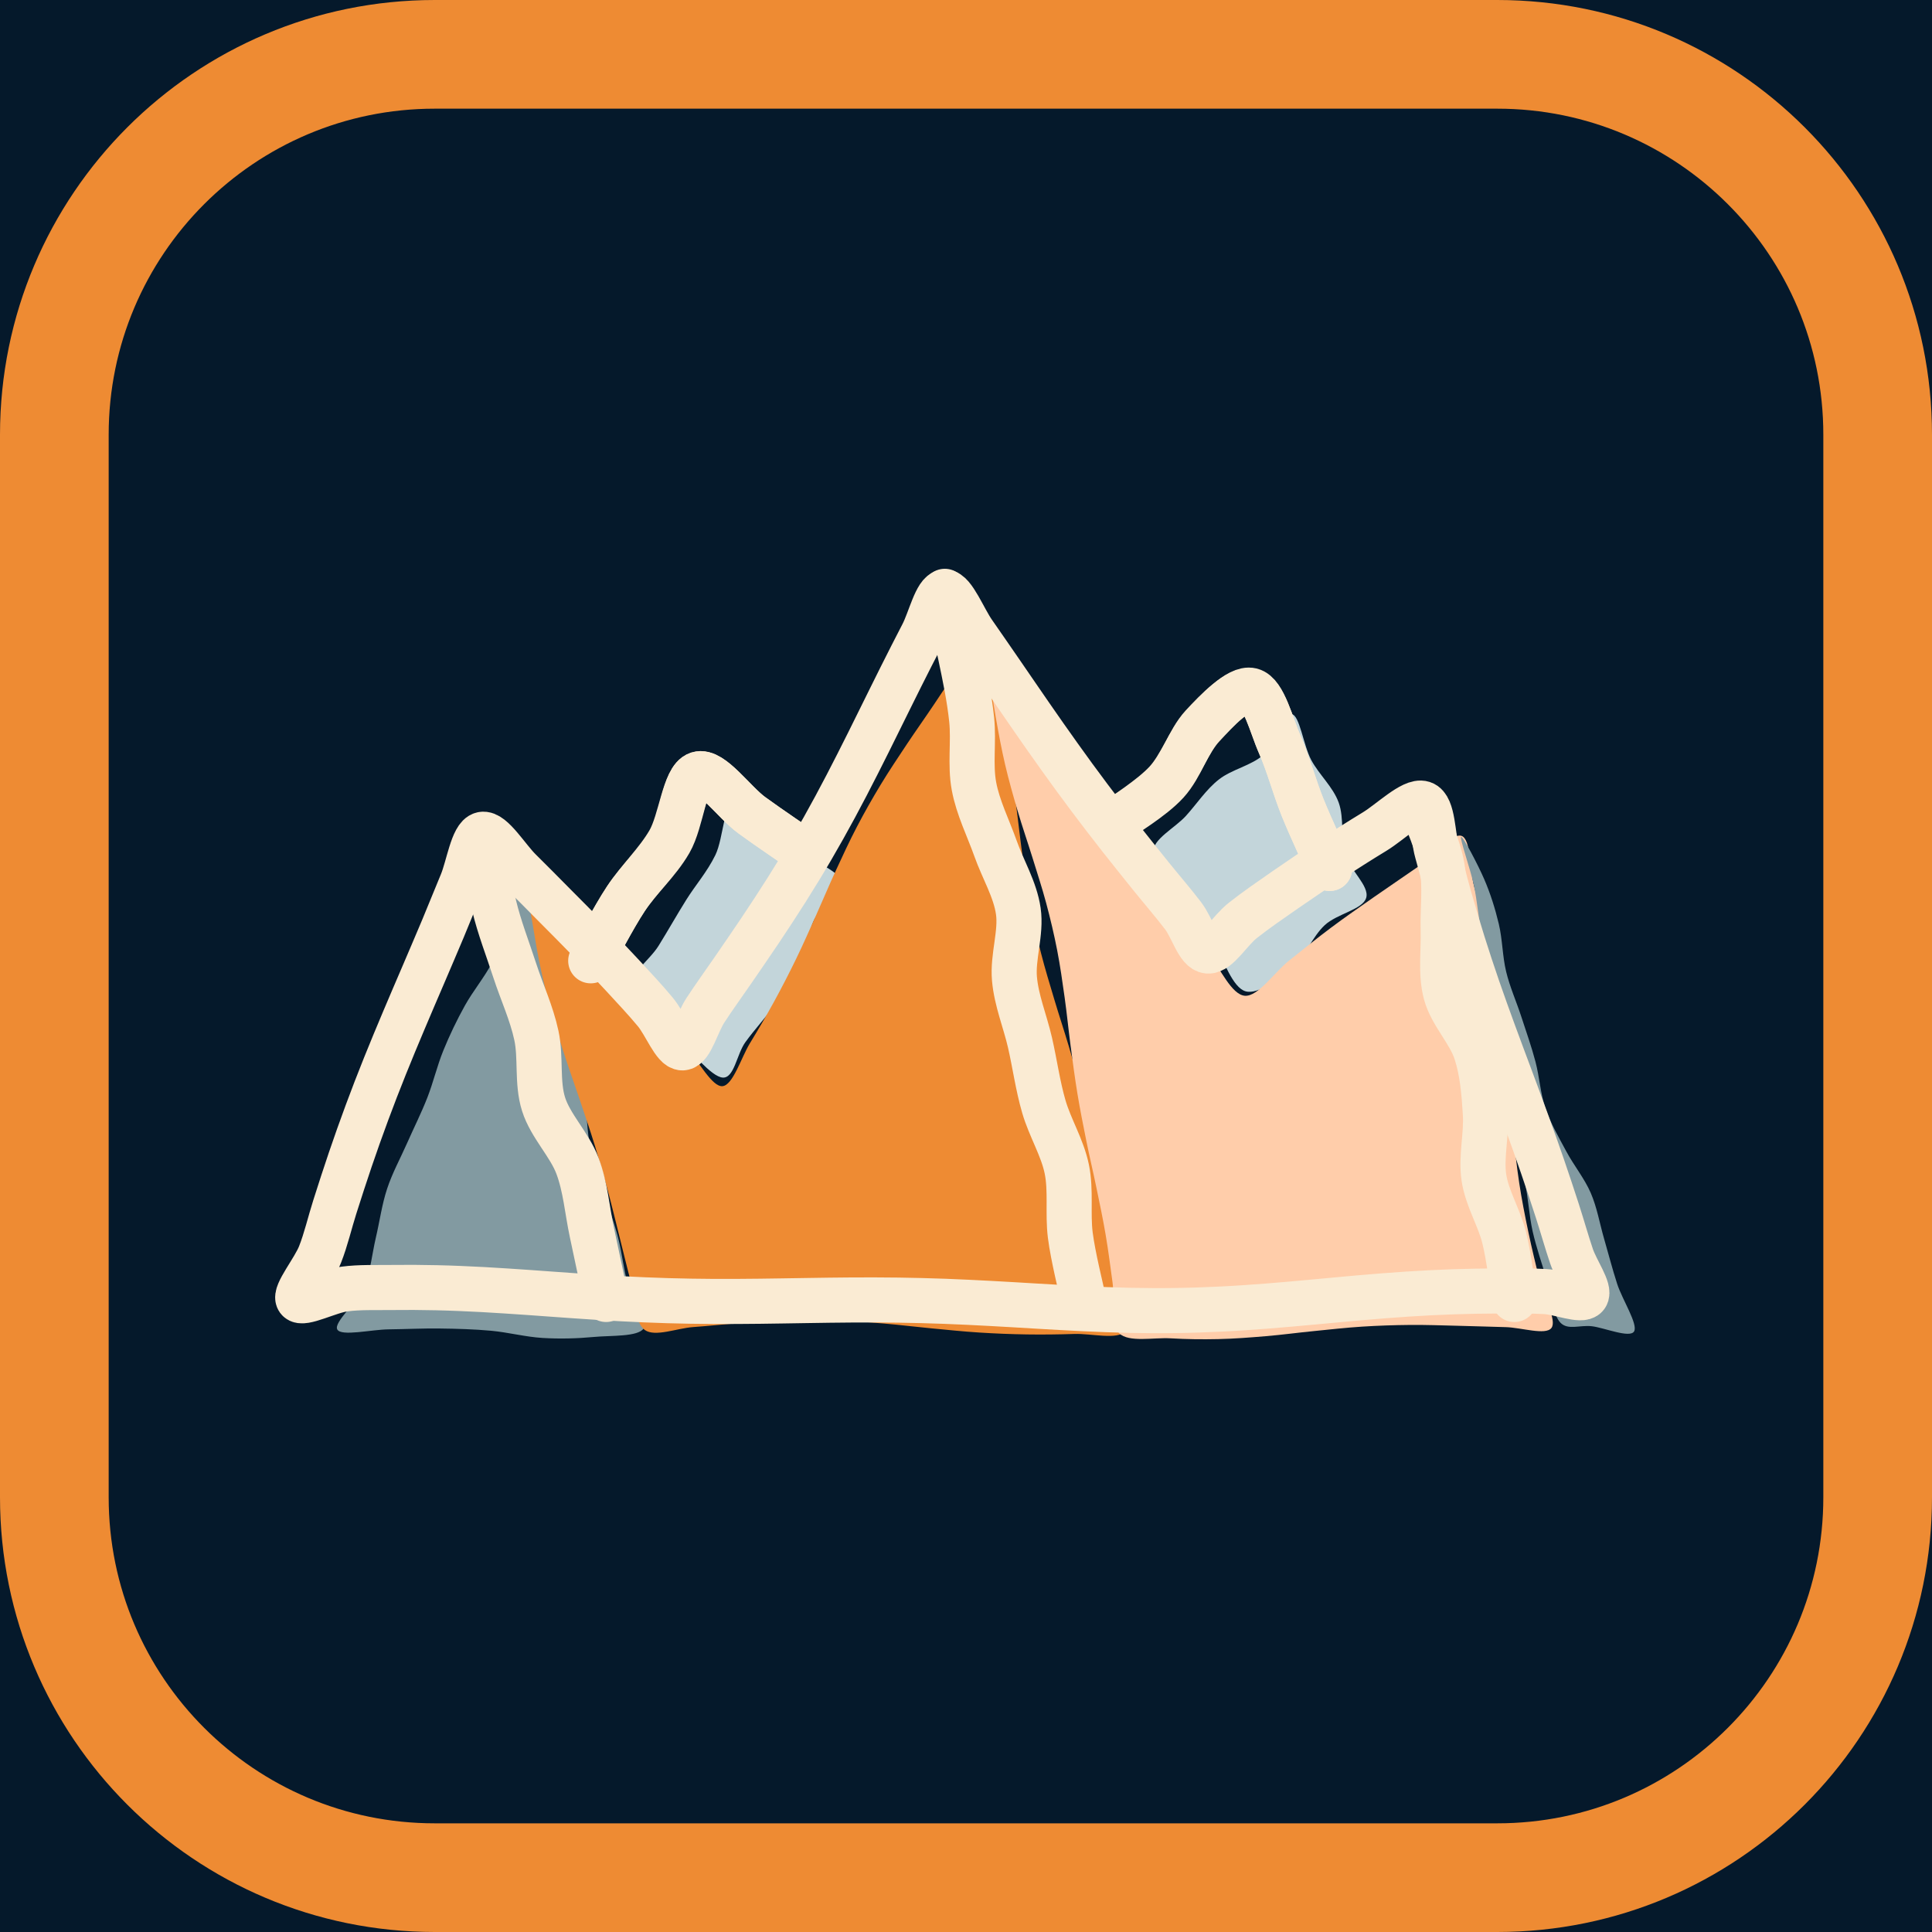
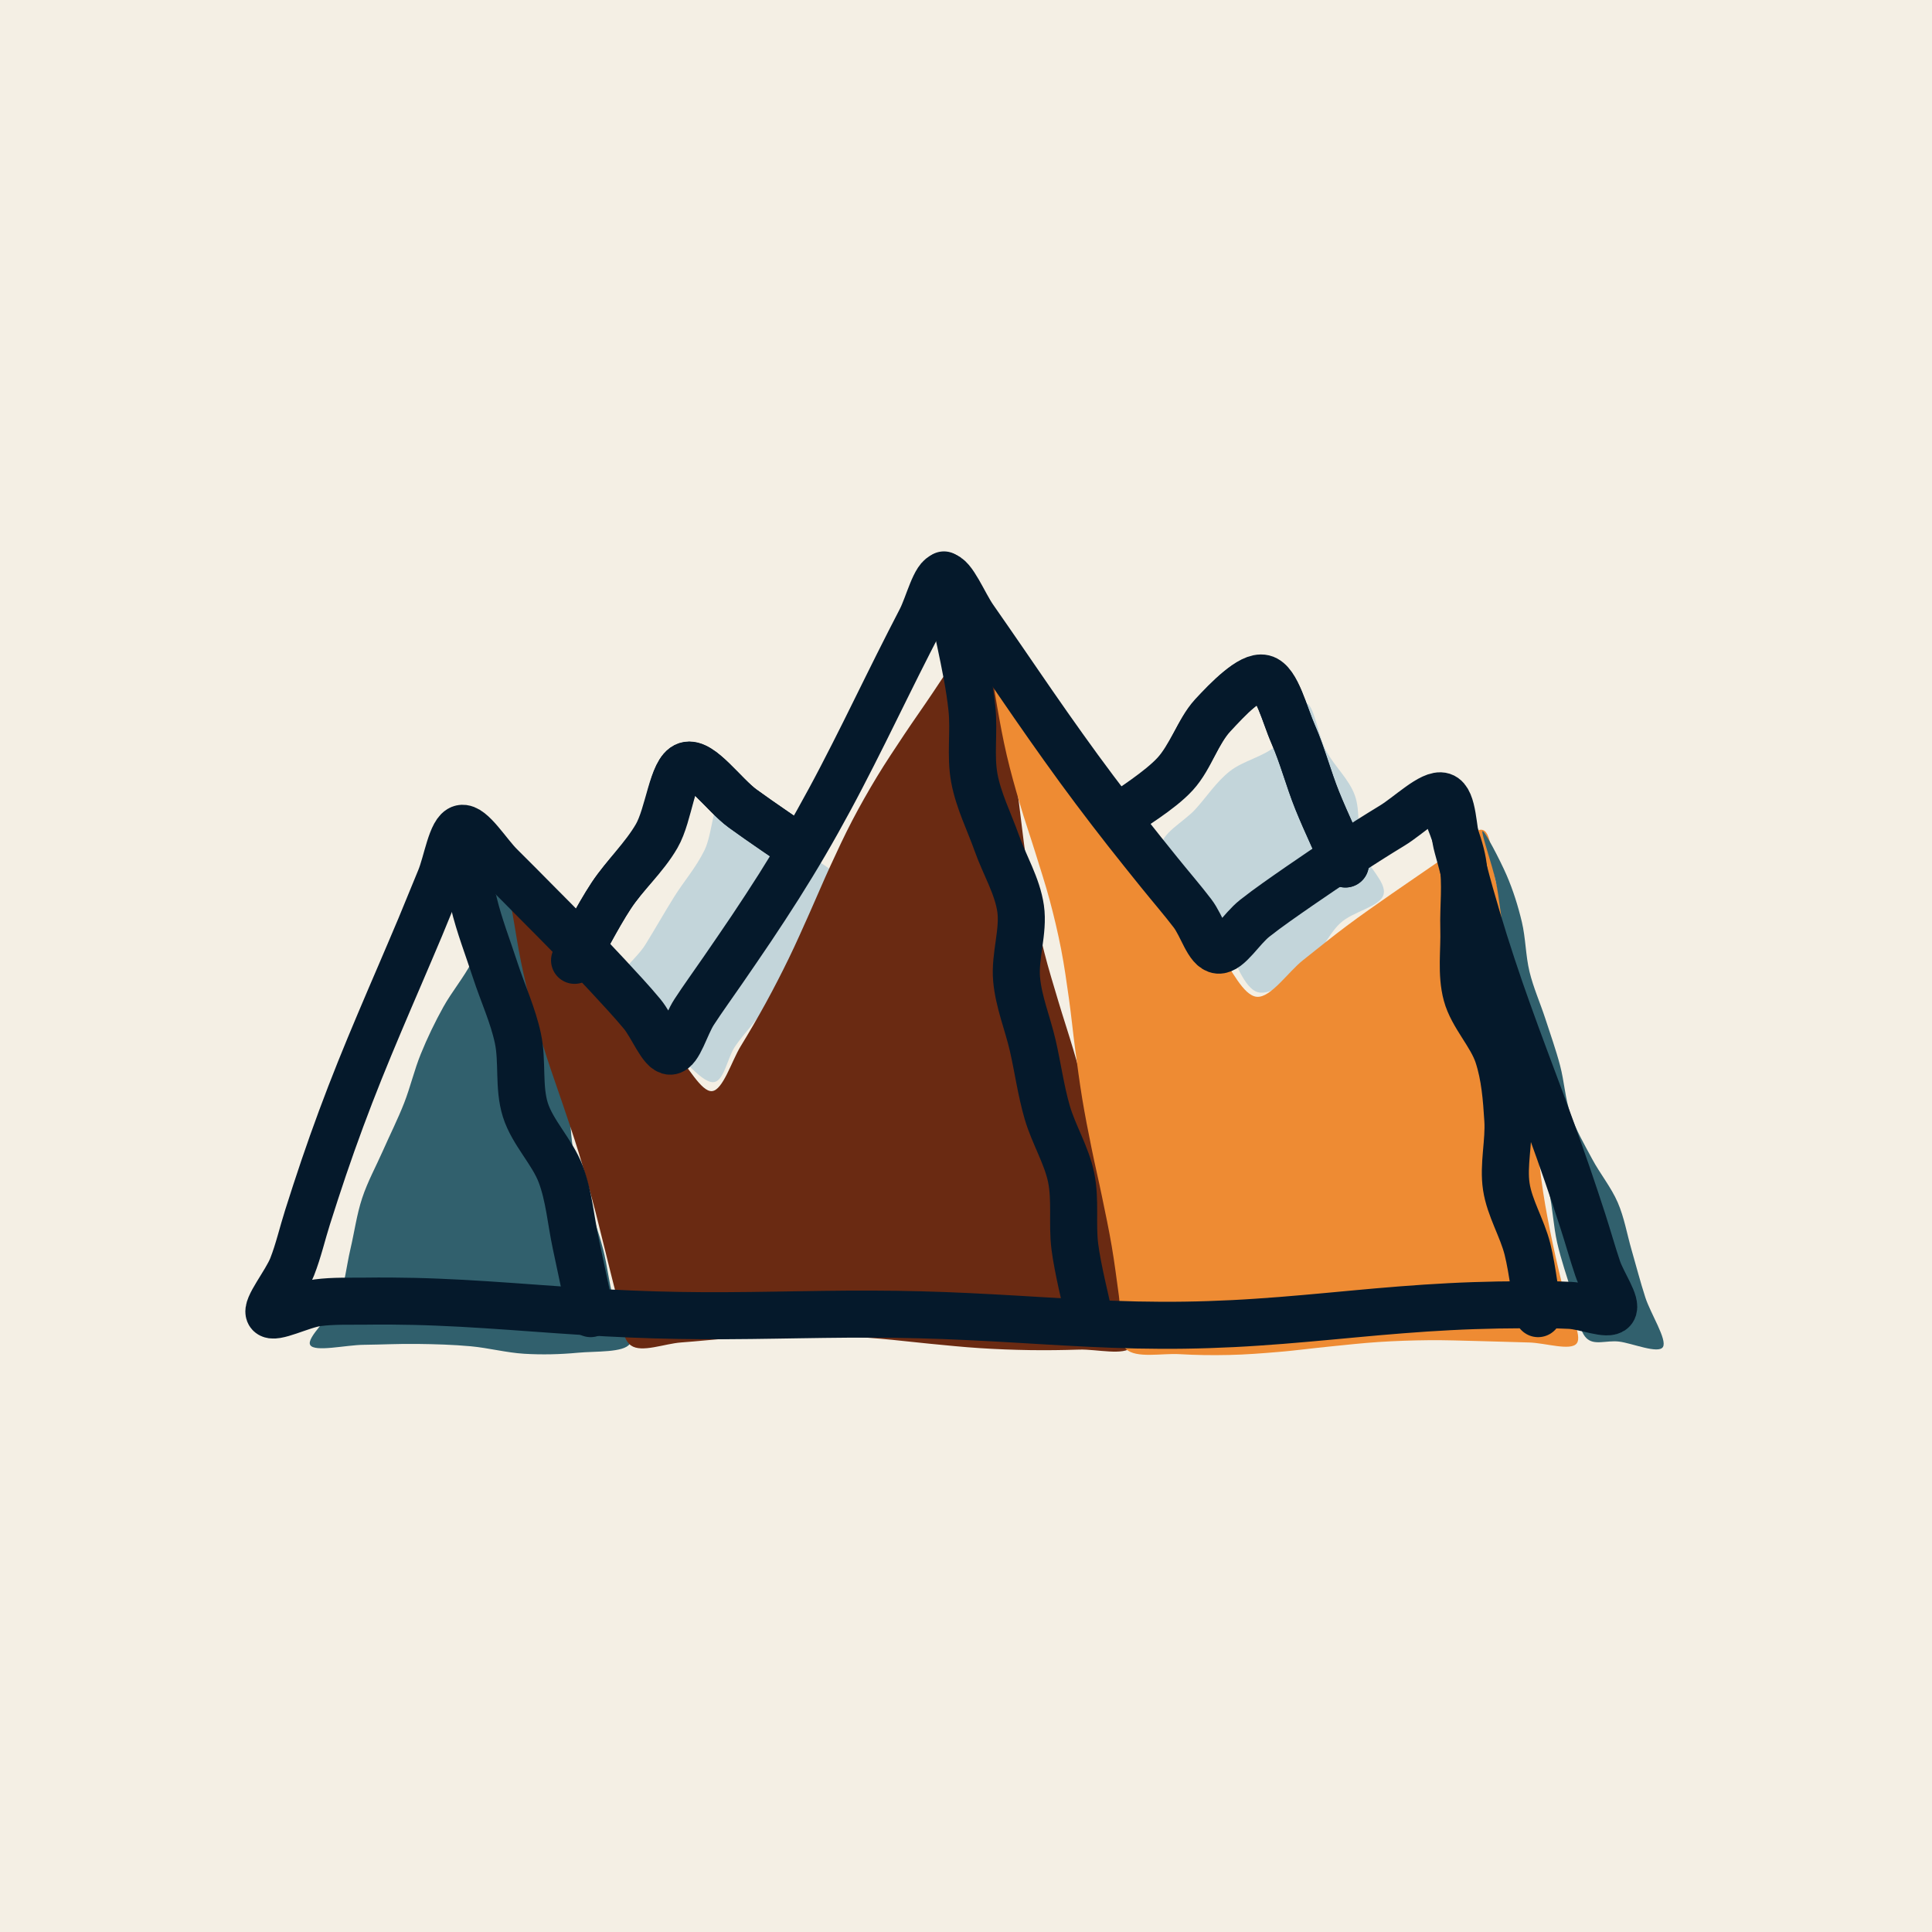
<svg xmlns="http://www.w3.org/2000/svg" viewBox="0 0 64 64" width="64" height="64" role="img" aria-label="Plicara Labs">
-   <rect width="64" height="64" fill="#05192B" />
-   <rect x="1.8" y="1.8" width="60.4" height="60.4" rx="12.6" fill="none" stroke="#EE8B33" stroke-width="3.6" />
-   <g transform="translate(5.80 5.31) scale(0.0996)">
+   <rect width="64" height="64" fill="#F4EFE4" />
+   <g transform="translate(4.67 4.15) scale(0.1039)">
    <path d="M 138.24 266.24 C 137.27 261.18 144.69 256.28 147.81 251.24 C 150.94 246.20 153.84 241.03 156.99 236.00 C 160.13 230.97 163.89 226.79 166.69 221.08 C 169.49 215.36 169.58 202.30 173.79 201.73 C 178.00 201.17 185.98 212.89 191.93 217.70 C 197.88 222.50 208.19 226.44 209.48 230.56 C 210.77 234.69 202.03 237.85 199.65 242.43 C 197.28 247.02 197.44 253.31 195.23 258.07 C 193.03 262.83 189.52 266.79 186.42 271.00 C 183.33 275.21 179.53 279.33 176.65 283.34 C 173.77 287.35 172.96 295.37 169.12 295.08 C 165.29 294.78 158.77 286.38 153.62 281.58 C 148.48 276.77 139.21 271.30 138.24 266.24 Z" fill="#C3D5DA" stroke="none" transform="translate(13 10)" />
    <path d="M 312.32 220.16 C 312.01 215.86 319.58 212.06 323.22 208.02 C 326.87 203.99 329.87 199.31 334.17 195.93 C 338.46 192.54 344.97 191.34 349.00 187.72 C 353.03 184.10 355.73 173.94 358.37 174.22 C 361.01 174.50 362.25 184.52 364.85 189.42 C 367.46 194.32 372.13 198.40 374.01 203.63 C 375.89 208.85 374.62 215.49 376.14 220.77 C 377.67 226.04 384.30 231.34 383.16 235.28 C 382.03 239.22 373.45 240.56 369.34 244.41 C 365.22 248.26 362.88 254.74 358.49 258.40 C 354.10 262.06 347.28 267.64 343.01 266.38 C 338.74 265.12 335.83 256.27 332.85 250.85 C 329.86 245.42 328.51 238.95 325.09 233.83 C 321.67 228.72 312.63 224.46 312.32 220.16 Z" fill="#C3D5DA" stroke="none" transform="translate(13 10)" />
-     <g fill="none" stroke="#FAEBD3" stroke-width="15.0" stroke-linecap="round" stroke-linejoin="round">
+     <g fill="none" stroke="#05192B" stroke-width="15.0" stroke-linecap="round" stroke-linejoin="round">
      <path d="M 138.24 266.24 C 140.19 262.80 145.60 252.23 149.94 245.62 C 154.29 239.00 160.30 233.45 164.30 226.54 C 168.29 219.64 169.33 205.64 173.92 204.19 C 178.51 202.74 185.84 213.46 191.84 217.83 C 197.84 222.20 206.91 228.30 209.92 230.40" />
      <path d="M 312.32 220.16 C 315.20 217.92 324.70 212.06 329.61 206.73 C 334.52 201.40 337.07 193.26 341.79 188.19 C 346.51 183.12 353.65 175.28 357.92 176.31 C 362.19 177.34 364.56 187.88 367.41 194.36 C 370.26 200.85 372.26 208.36 375.02 215.22 C 377.79 222.08 382.50 232.14 384.00 235.52" />
    </g>
-     <path d="M 40.96 378.88 C 39.60 376.52 47.75 369.72 49.88 364.63 C 52.02 359.55 52.49 353.80 53.76 348.37 C 55.04 342.94 55.78 337.30 57.52 332.05 C 59.25 326.80 61.93 321.94 64.16 316.89 C 66.39 311.84 68.88 306.90 70.89 301.77 C 72.90 296.63 74.14 291.19 76.22 286.08 C 78.30 280.97 80.69 275.99 83.39 271.13 C 86.09 266.27 89.83 261.82 92.40 256.92 C 94.98 252.01 97.19 246.88 98.85 241.68 C 100.52 236.48 101.07 225.88 102.40 225.69 C 103.73 225.51 105.45 235.50 106.83 240.55 C 108.20 245.60 109.06 250.93 110.65 255.98 C 112.25 261.04 114.58 265.90 116.42 270.90 C 118.26 275.89 120.51 280.78 121.68 285.95 C 122.84 291.12 122.86 296.60 123.42 301.94 C 123.97 307.27 123.99 312.75 125.02 317.96 C 126.06 323.17 128.08 328.11 129.64 333.18 C 131.19 338.25 133.02 343.25 134.35 348.38 C 135.68 353.51 136.17 358.95 137.60 363.96 C 139.02 368.98 144.77 375.58 142.88 378.48 C 141.00 381.38 131.90 380.81 126.29 381.35 C 120.68 381.88 114.92 382.02 109.23 381.68 C 103.54 381.34 97.85 379.82 92.16 379.29 C 86.47 378.77 80.78 378.61 75.09 378.54 C 69.40 378.46 63.72 378.76 58.03 378.82 C 52.34 378.87 42.32 381.24 40.96 378.88 Z" fill="#829AA1" stroke="none" transform="translate(13 10)" />
-     <path d="M 102.40 225.28 C 103.52 224.87 108.71 234.25 112.13 238.49 C 115.55 242.73 119.24 246.73 122.94 250.70 C 126.64 254.68 130.51 258.51 134.34 262.36 C 138.17 266.22 142.11 269.98 145.94 273.84 C 149.76 277.71 153.44 281.53 157.29 285.55 C 161.15 289.56 165.59 298.25 169.06 297.94 C 172.54 297.64 175.30 288.41 178.15 283.72 C 181.01 279.04 183.64 274.53 186.21 269.84 C 188.78 265.14 191.23 260.38 193.57 255.56 C 195.92 250.74 198.07 245.81 200.27 240.91 C 202.47 236.01 204.54 231.03 206.79 226.16 C 209.04 221.28 211.29 216.41 213.77 211.67 C 216.25 206.92 218.89 202.27 221.66 197.69 C 224.43 193.11 227.43 188.66 230.39 184.19 C 233.36 179.73 236.49 175.35 239.47 170.89 C 242.44 166.42 245.52 161.92 248.26 157.42 C 251.01 152.92 254.17 143.60 255.92 143.88 C 257.67 144.16 257.74 153.97 258.76 159.12 C 259.78 164.27 261.03 169.55 262.03 174.78 C 263.04 180.02 263.97 185.27 264.79 190.55 C 265.61 195.82 266.27 201.13 266.97 206.42 C 267.66 211.72 268.22 217.05 268.98 222.33 C 269.74 227.62 270.50 232.90 271.51 238.14 C 272.52 243.38 273.70 248.58 275.02 253.76 C 276.34 258.93 277.92 264.06 279.45 269.19 C 280.98 274.33 282.69 279.43 284.21 284.56 C 285.72 289.70 287.25 294.84 288.54 300.02 C 289.84 305.20 290.98 310.41 292.00 315.64 C 293.02 320.88 293.82 326.16 294.66 331.42 C 295.50 336.69 296.20 341.99 297.05 347.26 C 297.91 352.53 298.81 357.65 299.77 363.03 C 300.74 368.40 305.11 376.62 302.85 379.50 C 300.59 382.39 291.63 380.18 286.21 380.35 C 280.79 380.52 275.63 380.59 270.34 380.51 C 265.05 380.43 259.75 380.22 254.46 379.88 C 249.17 379.55 243.88 378.99 238.59 378.49 C 233.30 377.99 228.01 377.33 222.72 376.88 C 217.43 376.44 212.14 376.00 206.85 375.82 C 201.56 375.64 196.27 375.64 190.98 375.79 C 185.69 375.94 180.39 376.36 175.10 376.73 C 169.81 377.11 164.54 377.68 159.23 378.07 C 153.92 378.45 146.65 381.44 143.24 379.04 C 139.82 376.64 140.15 368.79 138.76 363.66 C 137.36 358.52 136.16 353.38 134.86 348.24 C 133.56 343.10 132.34 337.94 130.96 332.83 C 129.58 327.71 128.12 322.62 126.56 317.55 C 125.00 312.48 123.26 307.46 121.58 302.43 C 119.89 297.39 118.07 292.39 116.44 287.34 C 114.81 282.29 113.19 277.24 111.81 272.13 C 110.43 267.01 109.22 261.85 108.15 256.65 C 107.07 251.45 106.34 246.17 105.38 240.94 C 104.43 235.71 101.28 225.69 102.40 225.28 Z" fill="#EE8B33" stroke="none" transform="translate(13 10)" />
-     <path d="M 256.00 143.36 C 257.46 142.89 262.93 152.12 266.33 156.55 C 269.72 160.98 273.04 165.46 276.37 169.94 C 279.69 174.42 283.08 178.86 286.26 183.44 C 289.44 188.02 292.52 192.67 295.47 197.42 C 298.41 202.17 301.15 207.06 303.94 211.92 C 306.74 216.77 309.37 221.74 312.23 226.55 C 315.09 231.36 317.97 236.15 321.10 240.77 C 324.23 245.39 327.37 249.76 330.99 254.27 C 334.61 258.79 338.39 267.55 342.81 267.87 C 347.23 268.19 352.74 259.94 357.50 256.18 C 362.26 252.41 366.67 248.81 371.38 245.29 C 376.08 241.77 380.91 238.43 385.72 235.06 C 390.53 231.69 395.38 228.46 400.23 225.07 C 405.09 221.67 411.72 213.66 414.84 214.69 C 417.97 215.71 417.59 225.75 418.98 231.20 C 420.36 236.65 421.85 241.97 423.16 247.38 C 424.46 252.79 425.78 258.19 426.80 263.65 C 427.83 269.12 428.65 274.62 429.32 280.14 C 429.98 285.67 430.35 291.26 430.81 296.82 C 431.27 302.39 431.54 307.99 432.08 313.54 C 432.62 319.10 433.21 324.64 434.05 330.14 C 434.88 335.63 435.96 341.08 437.10 346.52 C 438.24 351.96 439.60 357.47 440.88 362.78 C 442.16 368.08 446.66 375.80 444.77 378.35 C 442.87 380.90 434.71 378.20 429.51 378.08 C 424.31 377.95 418.89 377.75 413.58 377.63 C 408.27 377.50 402.96 377.30 397.65 377.35 C 392.34 377.40 387.03 377.58 381.72 377.92 C 376.41 378.26 371.11 378.86 365.80 379.39 C 360.49 379.91 355.18 380.64 349.87 381.08 C 344.56 381.53 339.25 381.95 333.94 382.06 C 328.63 382.18 323.49 382.12 318.01 381.80 C 312.52 381.48 304.23 383.25 301.03 380.15 C 297.83 377.06 299.55 368.68 298.79 363.22 C 298.04 357.76 297.40 352.63 296.50 347.37 C 295.61 342.11 294.50 336.89 293.42 331.67 C 292.35 326.44 291.10 321.25 290.05 316.02 C 288.99 310.80 287.96 305.57 287.09 300.30 C 286.22 295.04 285.54 289.74 284.83 284.44 C 284.13 279.14 283.61 273.81 282.87 268.52 C 282.12 263.23 281.39 257.94 280.37 252.71 C 279.35 247.47 278.12 242.28 276.74 237.12 C 275.36 231.95 273.67 226.85 272.09 221.72 C 270.50 216.60 268.73 211.51 267.22 206.37 C 265.71 201.24 264.25 196.09 263.04 190.89 C 261.83 185.69 260.86 180.45 259.95 175.19 C 259.04 169.94 258.24 164.66 257.58 159.35 C 256.93 154.05 254.54 143.83 256.00 143.36 Z" fill="#FFCDAA" stroke="none" transform="translate(13 10)" />
-     <path d="M 414.72 215.04 C 415.29 214.68 420.30 224.23 422.39 229.06 C 424.48 233.89 426.05 238.90 427.27 244.03 C 428.49 249.17 428.46 254.73 429.70 259.85 C 430.94 264.98 433.10 269.79 434.73 274.78 C 436.35 279.77 438.12 284.72 439.46 289.81 C 440.80 294.90 441.08 300.36 442.78 305.32 C 444.49 310.29 447.18 314.91 449.69 319.60 C 452.20 324.29 455.75 328.62 457.84 333.45 C 459.93 338.29 460.79 343.54 462.25 348.59 C 463.72 353.64 464.97 358.58 466.64 363.74 C 468.31 368.89 473.65 377.16 472.25 379.51 C 470.85 381.85 462.32 378.27 458.24 377.79 C 454.16 377.31 450.27 379.19 447.77 376.62 C 445.27 374.04 444.78 367.39 443.24 362.33 C 441.70 357.27 439.75 351.68 438.52 346.26 C 437.30 340.83 437.11 335.21 435.89 329.79 C 434.66 324.37 432.54 319.11 431.17 313.72 C 429.80 308.32 428.18 302.97 427.66 297.41 C 427.13 291.86 428.26 286.00 428.02 280.39 C 427.78 274.78 427.28 269.22 426.22 263.76 C 425.16 258.31 422.87 253.09 421.66 247.66 C 420.45 242.23 420.14 236.64 418.98 231.20 C 417.83 225.76 414.15 215.40 414.72 215.04 Z" fill="#829AA1" stroke="none" transform="translate(13 10)" />
-     <g fill="none" stroke="#FAEBD3" stroke-width="15.0" stroke-linecap="round" stroke-linejoin="round">
+     <path d="M 40.96 378.88 C 39.60 376.52 47.75 369.72 49.88 364.63 C 52.02 359.55 52.49 353.80 53.76 348.37 C 55.04 342.94 55.78 337.30 57.52 332.05 C 59.25 326.80 61.93 321.94 64.16 316.89 C 66.39 311.84 68.88 306.90 70.89 301.77 C 72.90 296.63 74.14 291.19 76.22 286.08 C 78.30 280.97 80.69 275.99 83.39 271.13 C 86.09 266.27 89.83 261.82 92.40 256.92 C 94.98 252.01 97.19 246.88 98.85 241.68 C 100.52 236.48 101.07 225.88 102.40 225.69 C 103.73 225.51 105.45 235.50 106.83 240.55 C 108.20 245.60 109.06 250.93 110.65 255.98 C 112.25 261.04 114.58 265.90 116.42 270.90 C 118.26 275.89 120.51 280.78 121.68 285.95 C 122.84 291.12 122.86 296.60 123.42 301.94 C 123.97 307.27 123.99 312.75 125.02 317.96 C 126.06 323.17 128.08 328.11 129.64 333.18 C 131.19 338.25 133.02 343.25 134.35 348.38 C 135.68 353.51 136.17 358.95 137.60 363.96 C 139.02 368.98 144.77 375.58 142.88 378.48 C 141.00 381.38 131.90 380.81 126.29 381.35 C 120.68 381.88 114.92 382.02 109.23 381.68 C 103.54 381.34 97.85 379.82 92.16 379.29 C 86.47 378.77 80.78 378.61 75.09 378.54 C 69.40 378.46 63.72 378.76 58.03 378.82 C 52.34 378.87 42.32 381.24 40.96 378.88 Z" fill="#31606D" stroke="none" transform="translate(13 10)" />
+     <path d="M 102.40 225.28 C 103.52 224.87 108.71 234.25 112.13 238.49 C 115.55 242.73 119.24 246.73 122.94 250.70 C 126.64 254.68 130.51 258.51 134.34 262.36 C 138.17 266.22 142.11 269.98 145.94 273.84 C 149.76 277.71 153.44 281.53 157.29 285.55 C 161.15 289.56 165.59 298.25 169.06 297.94 C 172.54 297.64 175.30 288.41 178.15 283.72 C 181.01 279.04 183.64 274.53 186.21 269.84 C 188.78 265.14 191.23 260.38 193.57 255.56 C 195.92 250.74 198.07 245.81 200.27 240.91 C 202.47 236.01 204.54 231.03 206.79 226.16 C 209.04 221.28 211.29 216.41 213.77 211.67 C 216.25 206.92 218.89 202.27 221.66 197.69 C 224.43 193.11 227.43 188.66 230.39 184.19 C 233.36 179.73 236.49 175.35 239.47 170.89 C 242.44 166.42 245.52 161.92 248.26 157.42 C 251.01 152.92 254.17 143.60 255.92 143.88 C 257.67 144.16 257.74 153.97 258.76 159.12 C 259.78 164.27 261.03 169.55 262.03 174.78 C 263.04 180.02 263.97 185.27 264.79 190.55 C 265.61 195.82 266.27 201.13 266.97 206.42 C 267.66 211.72 268.22 217.05 268.98 222.33 C 269.74 227.62 270.50 232.90 271.51 238.14 C 272.52 243.38 273.70 248.58 275.02 253.76 C 276.34 258.93 277.92 264.06 279.45 269.19 C 280.98 274.33 282.69 279.43 284.21 284.56 C 285.72 289.70 287.25 294.84 288.54 300.02 C 289.84 305.20 290.98 310.41 292.00 315.64 C 293.02 320.88 293.82 326.16 294.66 331.42 C 295.50 336.69 296.20 341.99 297.05 347.26 C 297.91 352.53 298.81 357.65 299.77 363.03 C 300.74 368.40 305.11 376.62 302.85 379.50 C 300.59 382.39 291.63 380.18 286.21 380.35 C 280.79 380.52 275.63 380.59 270.34 380.51 C 265.05 380.43 259.75 380.22 254.46 379.88 C 249.17 379.55 243.88 378.99 238.59 378.49 C 233.30 377.99 228.01 377.33 222.72 376.88 C 217.43 376.44 212.14 376.00 206.85 375.82 C 201.56 375.64 196.27 375.64 190.98 375.79 C 185.69 375.94 180.39 376.36 175.10 376.73 C 169.81 377.11 164.54 377.68 159.23 378.07 C 153.92 378.45 146.65 381.44 143.24 379.04 C 139.82 376.64 140.15 368.79 138.76 363.66 C 137.36 358.52 136.16 353.38 134.86 348.24 C 133.56 343.10 132.34 337.94 130.96 332.83 C 129.58 327.71 128.12 322.62 126.56 317.55 C 125.00 312.48 123.26 307.46 121.58 302.43 C 119.89 297.39 118.07 292.39 116.44 287.34 C 114.81 282.29 113.19 277.24 111.81 272.13 C 110.43 267.01 109.22 261.85 108.15 256.65 C 107.07 251.45 106.34 246.17 105.38 240.94 C 104.43 235.71 101.28 225.69 102.40 225.28 Z" fill="#6A2A12" stroke="none" transform="translate(13 10)" />
+     <path d="M 256.00 143.36 C 257.46 142.89 262.93 152.12 266.33 156.55 C 269.72 160.98 273.04 165.46 276.37 169.94 C 279.69 174.42 283.08 178.86 286.26 183.44 C 289.44 188.02 292.52 192.67 295.47 197.42 C 298.41 202.17 301.15 207.06 303.94 211.92 C 306.74 216.77 309.37 221.74 312.23 226.55 C 315.09 231.36 317.97 236.15 321.10 240.77 C 324.23 245.39 327.37 249.76 330.99 254.27 C 334.61 258.79 338.39 267.55 342.81 267.87 C 347.23 268.19 352.74 259.94 357.50 256.18 C 362.26 252.41 366.67 248.81 371.38 245.29 C 376.08 241.77 380.91 238.43 385.72 235.06 C 390.53 231.69 395.38 228.46 400.23 225.07 C 405.09 221.67 411.72 213.66 414.84 214.69 C 417.97 215.71 417.59 225.75 418.98 231.20 C 420.36 236.65 421.85 241.97 423.16 247.38 C 424.46 252.79 425.78 258.19 426.80 263.65 C 427.83 269.12 428.65 274.62 429.32 280.14 C 429.98 285.67 430.35 291.26 430.81 296.82 C 431.27 302.39 431.54 307.99 432.08 313.54 C 432.62 319.10 433.21 324.64 434.05 330.14 C 434.88 335.63 435.96 341.08 437.10 346.52 C 438.24 351.96 439.60 357.47 440.88 362.78 C 442.16 368.08 446.66 375.80 444.77 378.35 C 442.87 380.90 434.71 378.20 429.51 378.08 C 424.31 377.95 418.89 377.75 413.58 377.63 C 408.27 377.50 402.96 377.30 397.65 377.35 C 392.34 377.40 387.03 377.58 381.72 377.92 C 376.41 378.26 371.11 378.86 365.80 379.39 C 360.49 379.91 355.18 380.64 349.87 381.08 C 344.56 381.53 339.25 381.95 333.94 382.06 C 328.63 382.18 323.49 382.12 318.01 381.80 C 312.52 381.48 304.23 383.25 301.03 380.15 C 297.83 377.06 299.55 368.68 298.79 363.22 C 298.04 357.76 297.40 352.63 296.50 347.37 C 295.61 342.11 294.50 336.89 293.42 331.67 C 292.35 326.44 291.10 321.25 290.05 316.02 C 288.99 310.80 287.96 305.57 287.09 300.30 C 286.22 295.04 285.54 289.74 284.83 284.44 C 284.13 279.14 283.61 273.81 282.87 268.52 C 282.12 263.23 281.39 257.94 280.37 252.71 C 279.35 247.47 278.12 242.28 276.74 237.12 C 275.36 231.95 273.67 226.85 272.09 221.72 C 270.50 216.60 268.73 211.51 267.22 206.37 C 265.71 201.24 264.25 196.09 263.04 190.89 C 261.83 185.69 260.86 180.45 259.95 175.19 C 259.04 169.94 258.24 164.66 257.58 159.35 C 256.93 154.05 254.54 143.83 256.00 143.36 Z" fill="#EE8B33" stroke="none" transform="translate(13 10)" />
+     <path d="M 414.72 215.04 C 415.29 214.68 420.30 224.23 422.39 229.06 C 424.48 233.89 426.05 238.90 427.27 244.03 C 428.49 249.17 428.46 254.73 429.70 259.85 C 430.94 264.98 433.10 269.79 434.73 274.78 C 436.35 279.77 438.12 284.72 439.46 289.81 C 440.80 294.90 441.08 300.36 442.78 305.32 C 444.49 310.29 447.18 314.91 449.69 319.60 C 452.20 324.29 455.75 328.62 457.84 333.45 C 459.93 338.29 460.79 343.54 462.25 348.59 C 463.72 353.64 464.97 358.58 466.64 363.74 C 468.31 368.89 473.65 377.16 472.25 379.51 C 470.85 381.85 462.32 378.27 458.24 377.79 C 454.16 377.31 450.27 379.19 447.77 376.62 C 445.27 374.04 444.78 367.39 443.24 362.33 C 441.70 357.27 439.75 351.68 438.52 346.26 C 437.30 340.83 437.11 335.21 435.89 329.79 C 434.66 324.37 432.54 319.11 431.17 313.72 C 429.80 308.32 428.18 302.97 427.66 297.41 C 427.13 291.86 428.26 286.00 428.02 280.39 C 427.78 274.78 427.28 269.22 426.22 263.76 C 425.16 258.31 422.87 253.09 421.66 247.66 C 420.45 242.23 420.14 236.64 418.98 231.20 C 417.83 225.76 414.15 215.40 414.72 215.04 Z" fill="#31606D" stroke="none" transform="translate(13 10)" />
+     <g fill="none" stroke="#05192B" stroke-width="15.0" stroke-linecap="round" stroke-linejoin="round">
      <path d="M 40.96 378.88 C 39.61 376.97 46.17 369.08 48.20 363.96 C 50.22 358.83 51.44 353.38 53.12 348.11 C 54.80 342.84 56.49 337.58 58.27 332.35 C 60.05 327.13 61.89 321.92 63.81 316.75 C 65.72 311.58 67.72 306.44 69.77 301.32 C 71.82 296.20 73.95 291.11 76.09 286.03 C 78.22 280.94 80.43 275.88 82.59 270.81 C 84.75 265.73 86.94 260.67 89.07 255.58 C 91.20 250.50 93.17 245.51 95.36 240.28 C 97.54 235.05 98.97 224.86 102.18 224.18 C 105.40 223.49 110.64 232.24 114.64 236.16 C 118.63 240.09 122.32 243.86 126.15 247.72 C 129.98 251.58 133.83 255.42 137.61 259.33 C 141.39 263.23 145.16 267.15 148.84 271.14 C 152.53 275.14 156.42 279.27 159.74 283.28 C 163.06 287.28 166.00 295.29 168.77 295.20 C 171.55 295.10 173.58 287.00 176.37 282.71 C 179.16 278.42 182.47 273.87 185.51 269.44 C 188.54 265.01 191.61 260.60 194.59 256.14 C 197.56 251.68 200.52 247.20 203.38 242.67 C 206.24 238.14 209.03 233.58 211.73 228.96 C 214.43 224.34 217.04 219.67 219.58 214.96 C 222.13 210.26 224.58 205.49 227.01 200.72 C 229.45 195.96 231.81 191.14 234.19 186.34 C 236.58 181.55 238.92 176.73 241.33 171.94 C 243.73 167.15 246.17 162.35 248.62 157.63 C 251.07 152.90 253.19 143.67 256.00 143.58 C 258.82 143.50 262.36 152.56 265.53 157.11 C 268.71 161.66 271.89 166.28 275.05 170.87 C 278.22 175.46 281.35 180.08 284.53 184.66 C 287.71 189.24 290.90 193.82 294.15 198.35 C 297.39 202.89 300.68 207.40 304.03 211.86 C 307.37 216.32 310.78 220.74 314.22 225.14 C 317.67 229.54 321.18 233.88 324.68 238.24 C 328.19 242.59 332.11 247.13 335.25 251.25 C 338.39 255.38 340.19 262.72 343.50 262.99 C 346.81 263.25 350.79 256.23 355.11 252.82 C 359.42 249.41 364.58 245.87 369.40 242.52 C 374.22 239.17 379.10 235.90 384.03 232.69 C 388.96 229.49 393.79 226.41 398.95 223.27 C 404.11 220.14 411.53 212.78 414.99 213.90 C 418.45 215.01 418.24 224.76 419.71 229.98 C 421.18 235.20 422.39 240.16 423.82 245.22 C 425.26 250.28 426.75 255.32 428.32 260.33 C 429.89 265.34 431.55 270.32 433.25 275.29 C 434.96 280.25 436.75 285.19 438.55 290.12 C 440.35 295.05 442.21 299.97 444.04 304.89 C 445.86 309.81 447.71 314.73 449.50 319.67 C 451.29 324.60 453.06 329.55 454.76 334.51 C 456.47 339.48 458.12 344.46 459.74 349.46 C 461.35 354.45 462.85 359.79 464.44 364.49 C 466.03 369.20 470.74 375.71 469.28 377.67 C 467.82 379.63 460.51 376.52 455.68 376.25 C 450.85 375.98 445.44 376.04 440.32 376.05 C 435.20 376.07 430.08 376.15 424.96 376.33 C 419.84 376.50 414.72 376.78 409.60 377.11 C 404.48 377.44 399.36 377.87 394.24 378.30 C 389.12 378.74 384.00 379.25 378.88 379.71 C 373.76 380.17 368.64 380.66 363.52 381.05 C 358.40 381.44 353.28 381.81 348.16 382.06 C 343.04 382.31 337.92 382.49 332.80 382.56 C 327.68 382.64 322.56 382.60 317.44 382.50 C 312.32 382.39 307.20 382.18 302.08 381.94 C 296.96 381.71 291.84 381.39 286.72 381.10 C 281.60 380.81 276.48 380.47 271.36 380.21 C 266.24 379.94 261.12 379.68 256.00 379.49 C 250.88 379.31 245.76 379.17 240.64 379.10 C 235.52 379.03 230.40 379.03 225.28 379.05 C 220.16 379.07 215.04 379.17 209.92 379.24 C 204.80 379.31 199.68 379.42 194.56 379.47 C 189.44 379.52 184.32 379.57 179.20 379.54 C 174.08 379.51 168.96 379.43 163.84 379.28 C 158.72 379.13 153.60 378.91 148.48 378.64 C 143.36 378.37 138.24 378.02 133.12 377.67 C 128.00 377.33 122.88 376.92 117.76 376.57 C 112.64 376.23 107.52 375.86 102.40 375.59 C 97.28 375.33 92.16 375.09 87.04 374.98 C 81.92 374.86 76.80 374.83 71.68 374.90 C 66.56 374.97 61.44 374.74 56.32 375.41 C 51.20 376.07 42.31 380.79 40.96 378.88 Z" />
      <path d="M 102.40 225.28 C 103.01 229.03 104.32 240.44 106.08 247.80 C 107.84 255.17 110.63 262.26 112.97 269.47 C 115.32 276.68 118.57 283.64 120.16 291.05 C 121.76 298.46 120.27 306.69 122.55 313.92 C 124.82 321.15 131.15 327.30 133.83 334.42 C 136.51 341.54 137.05 349.23 138.64 356.64 C 140.23 364.05 142.57 375.17 143.36 378.88" />
      <path d="M 256.00 143.36 C 256.86 146.90 259.70 157.46 261.19 164.58 C 262.68 171.69 264.19 178.81 264.94 186.07 C 265.69 193.33 264.37 201.00 265.70 208.15 C 267.02 215.30 270.44 222.05 272.90 228.97 C 275.36 235.90 279.41 242.52 280.45 249.73 C 281.50 256.93 278.52 264.93 279.17 272.21 C 279.81 279.49 282.70 286.34 284.33 293.43 C 285.96 300.52 286.91 307.75 288.95 314.76 C 290.99 321.77 295.11 328.37 296.57 335.50 C 298.04 342.62 296.83 350.27 297.74 357.50 C 298.66 364.73 301.36 375.32 302.08 378.88" />
      <path d="M 414.72 215.04 C 415.83 218.36 420.23 228.14 421.40 234.99 C 422.57 241.83 421.56 249.09 421.76 256.12 C 421.97 263.15 420.82 270.43 422.63 277.16 C 424.44 283.88 430.44 289.83 432.64 296.48 C 434.83 303.14 435.35 310.11 435.79 317.09 C 436.24 324.07 434.27 331.51 435.31 338.38 C 436.35 345.25 440.36 351.57 442.05 358.32 C 443.74 365.07 444.87 375.45 445.44 378.88" />
      <path d="M 138.24 266.24 C 140.19 262.80 145.53 252.20 149.92 245.60 C 154.30 239.01 160.54 233.60 164.54 226.68 C 168.54 219.77 169.36 205.60 173.91 204.12 C 178.45 202.65 185.82 213.47 191.82 217.85 C 197.82 222.23 206.90 228.31 209.92 230.40" />
      <path d="M 312.32 220.16 C 315.24 217.96 324.94 212.30 329.82 206.94 C 334.71 201.59 336.98 193.12 341.65 188.05 C 346.33 182.99 353.57 175.51 357.87 176.56 C 362.17 177.61 364.61 187.89 367.46 194.34 C 370.31 200.79 372.22 208.38 374.98 215.24 C 377.73 222.11 382.50 232.14 384.00 235.52" />
    </g>
  </g>
</svg>
